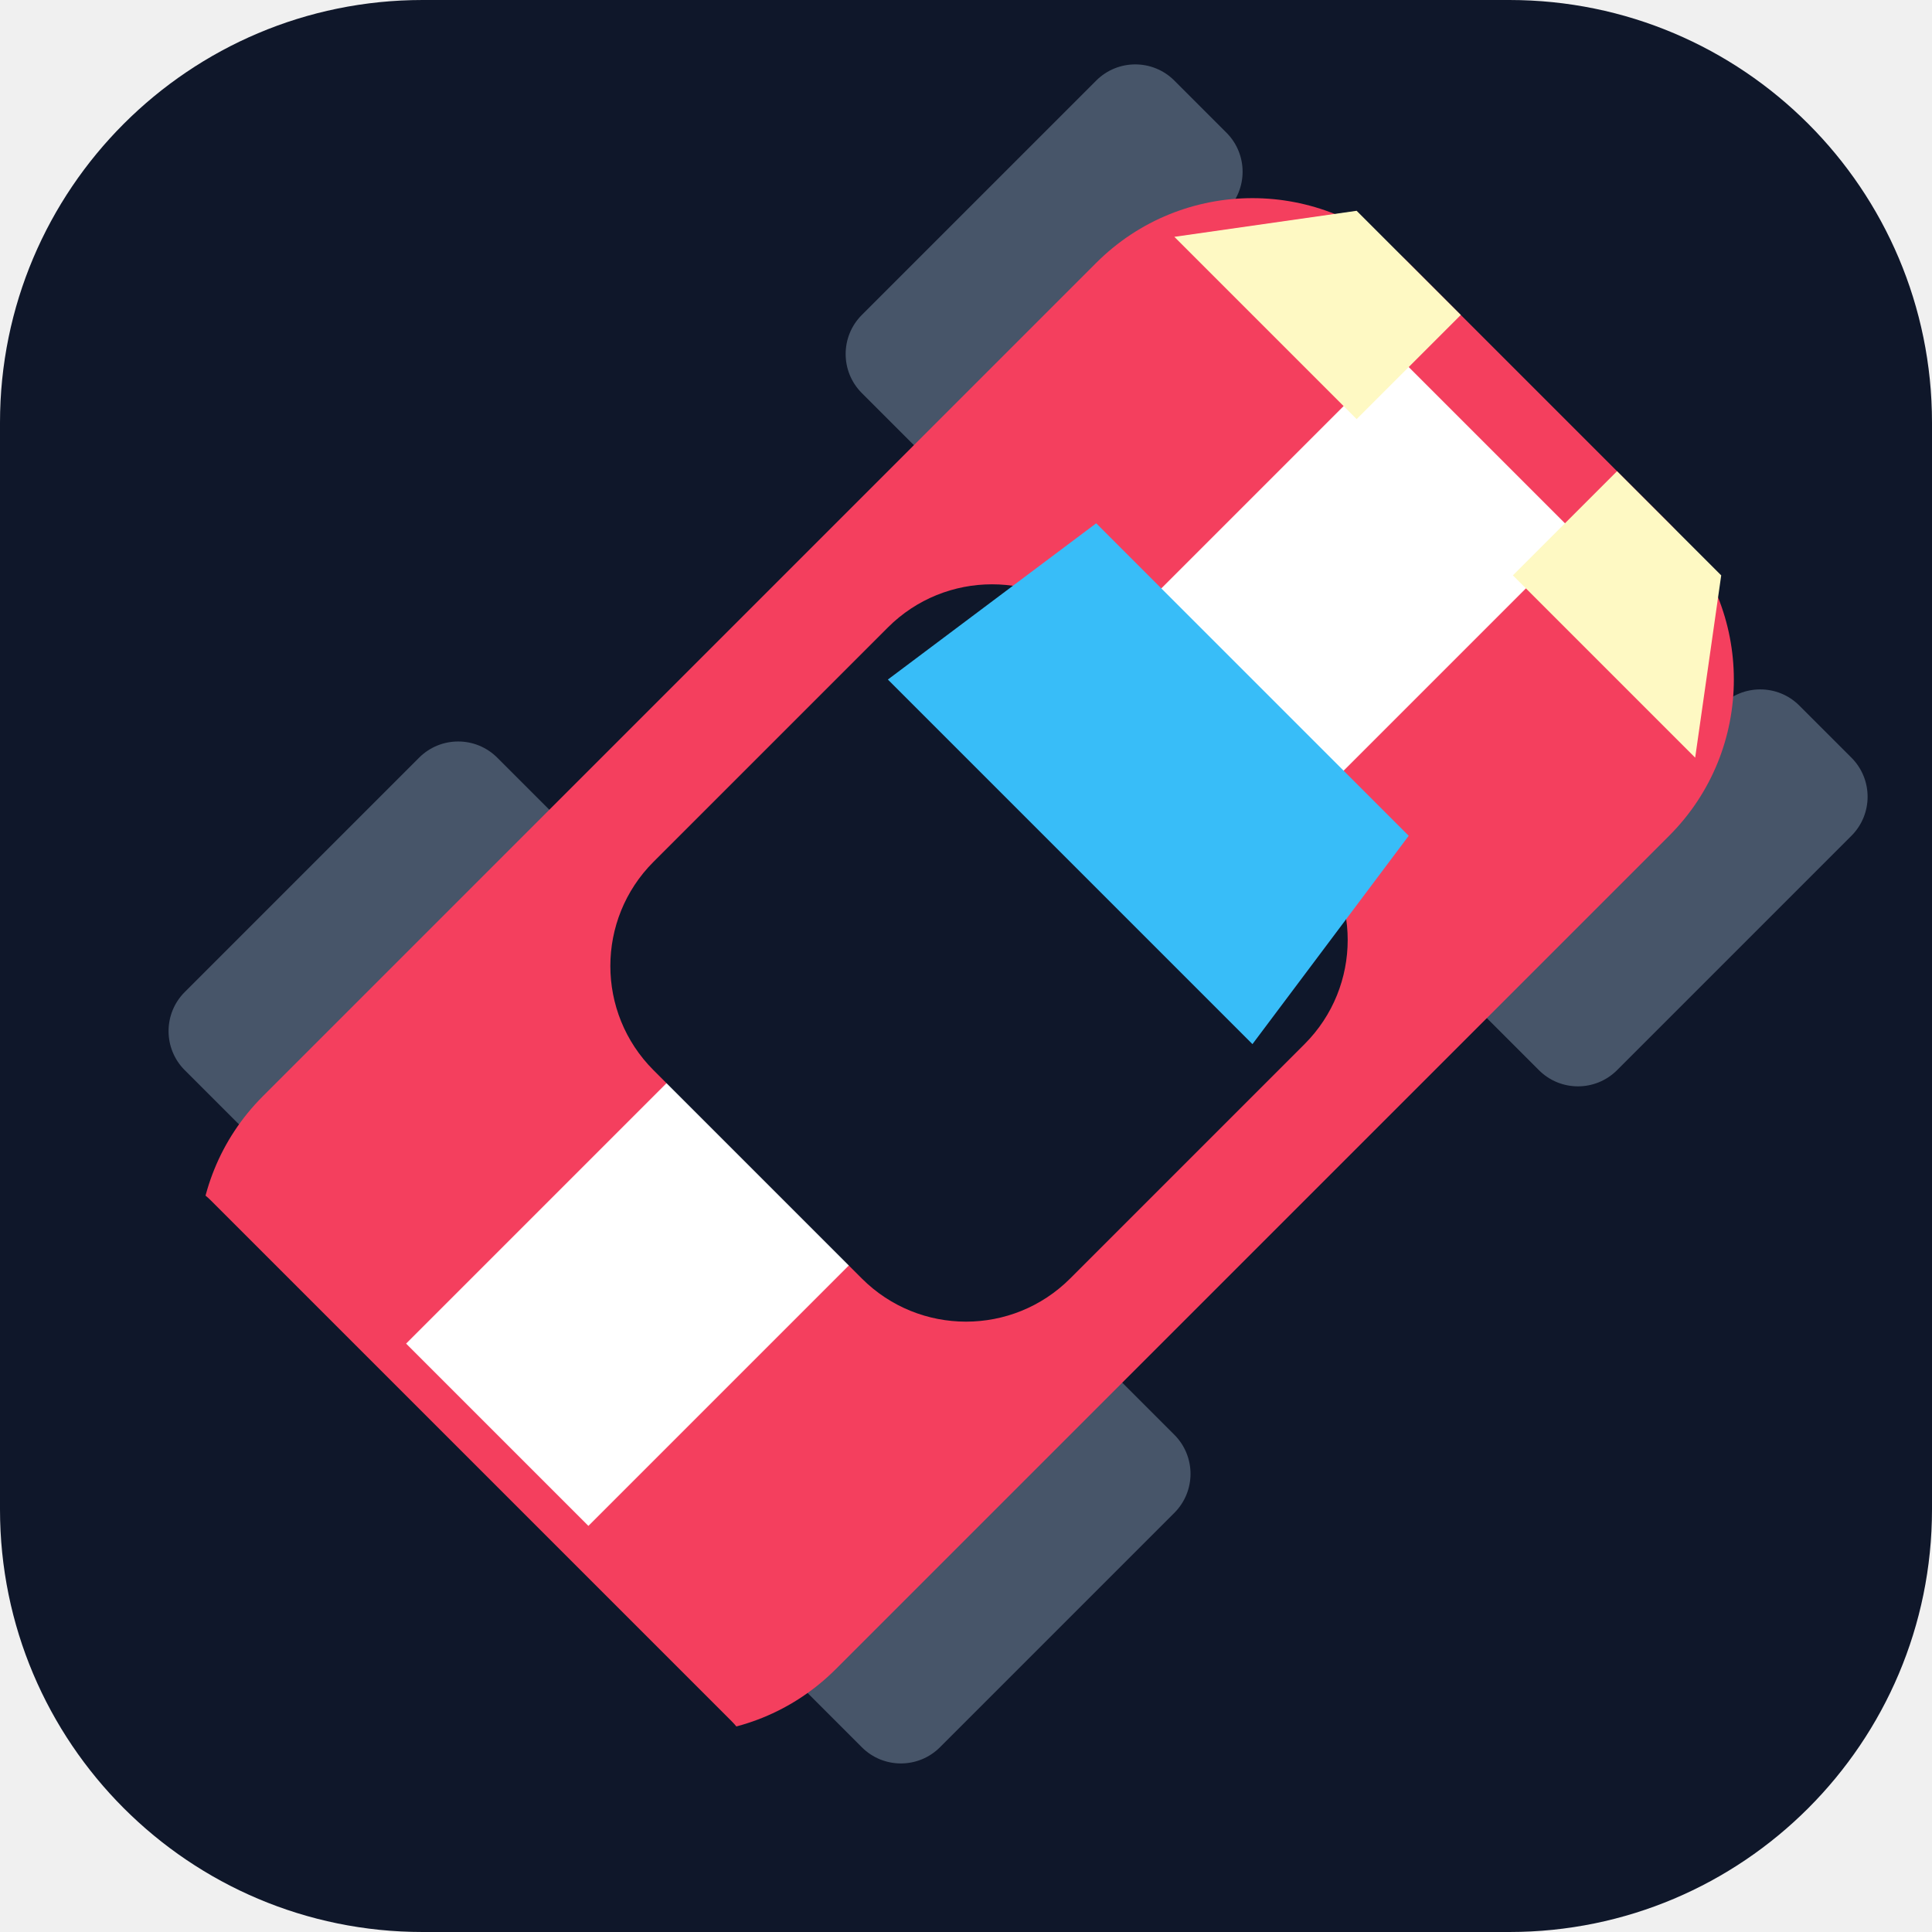
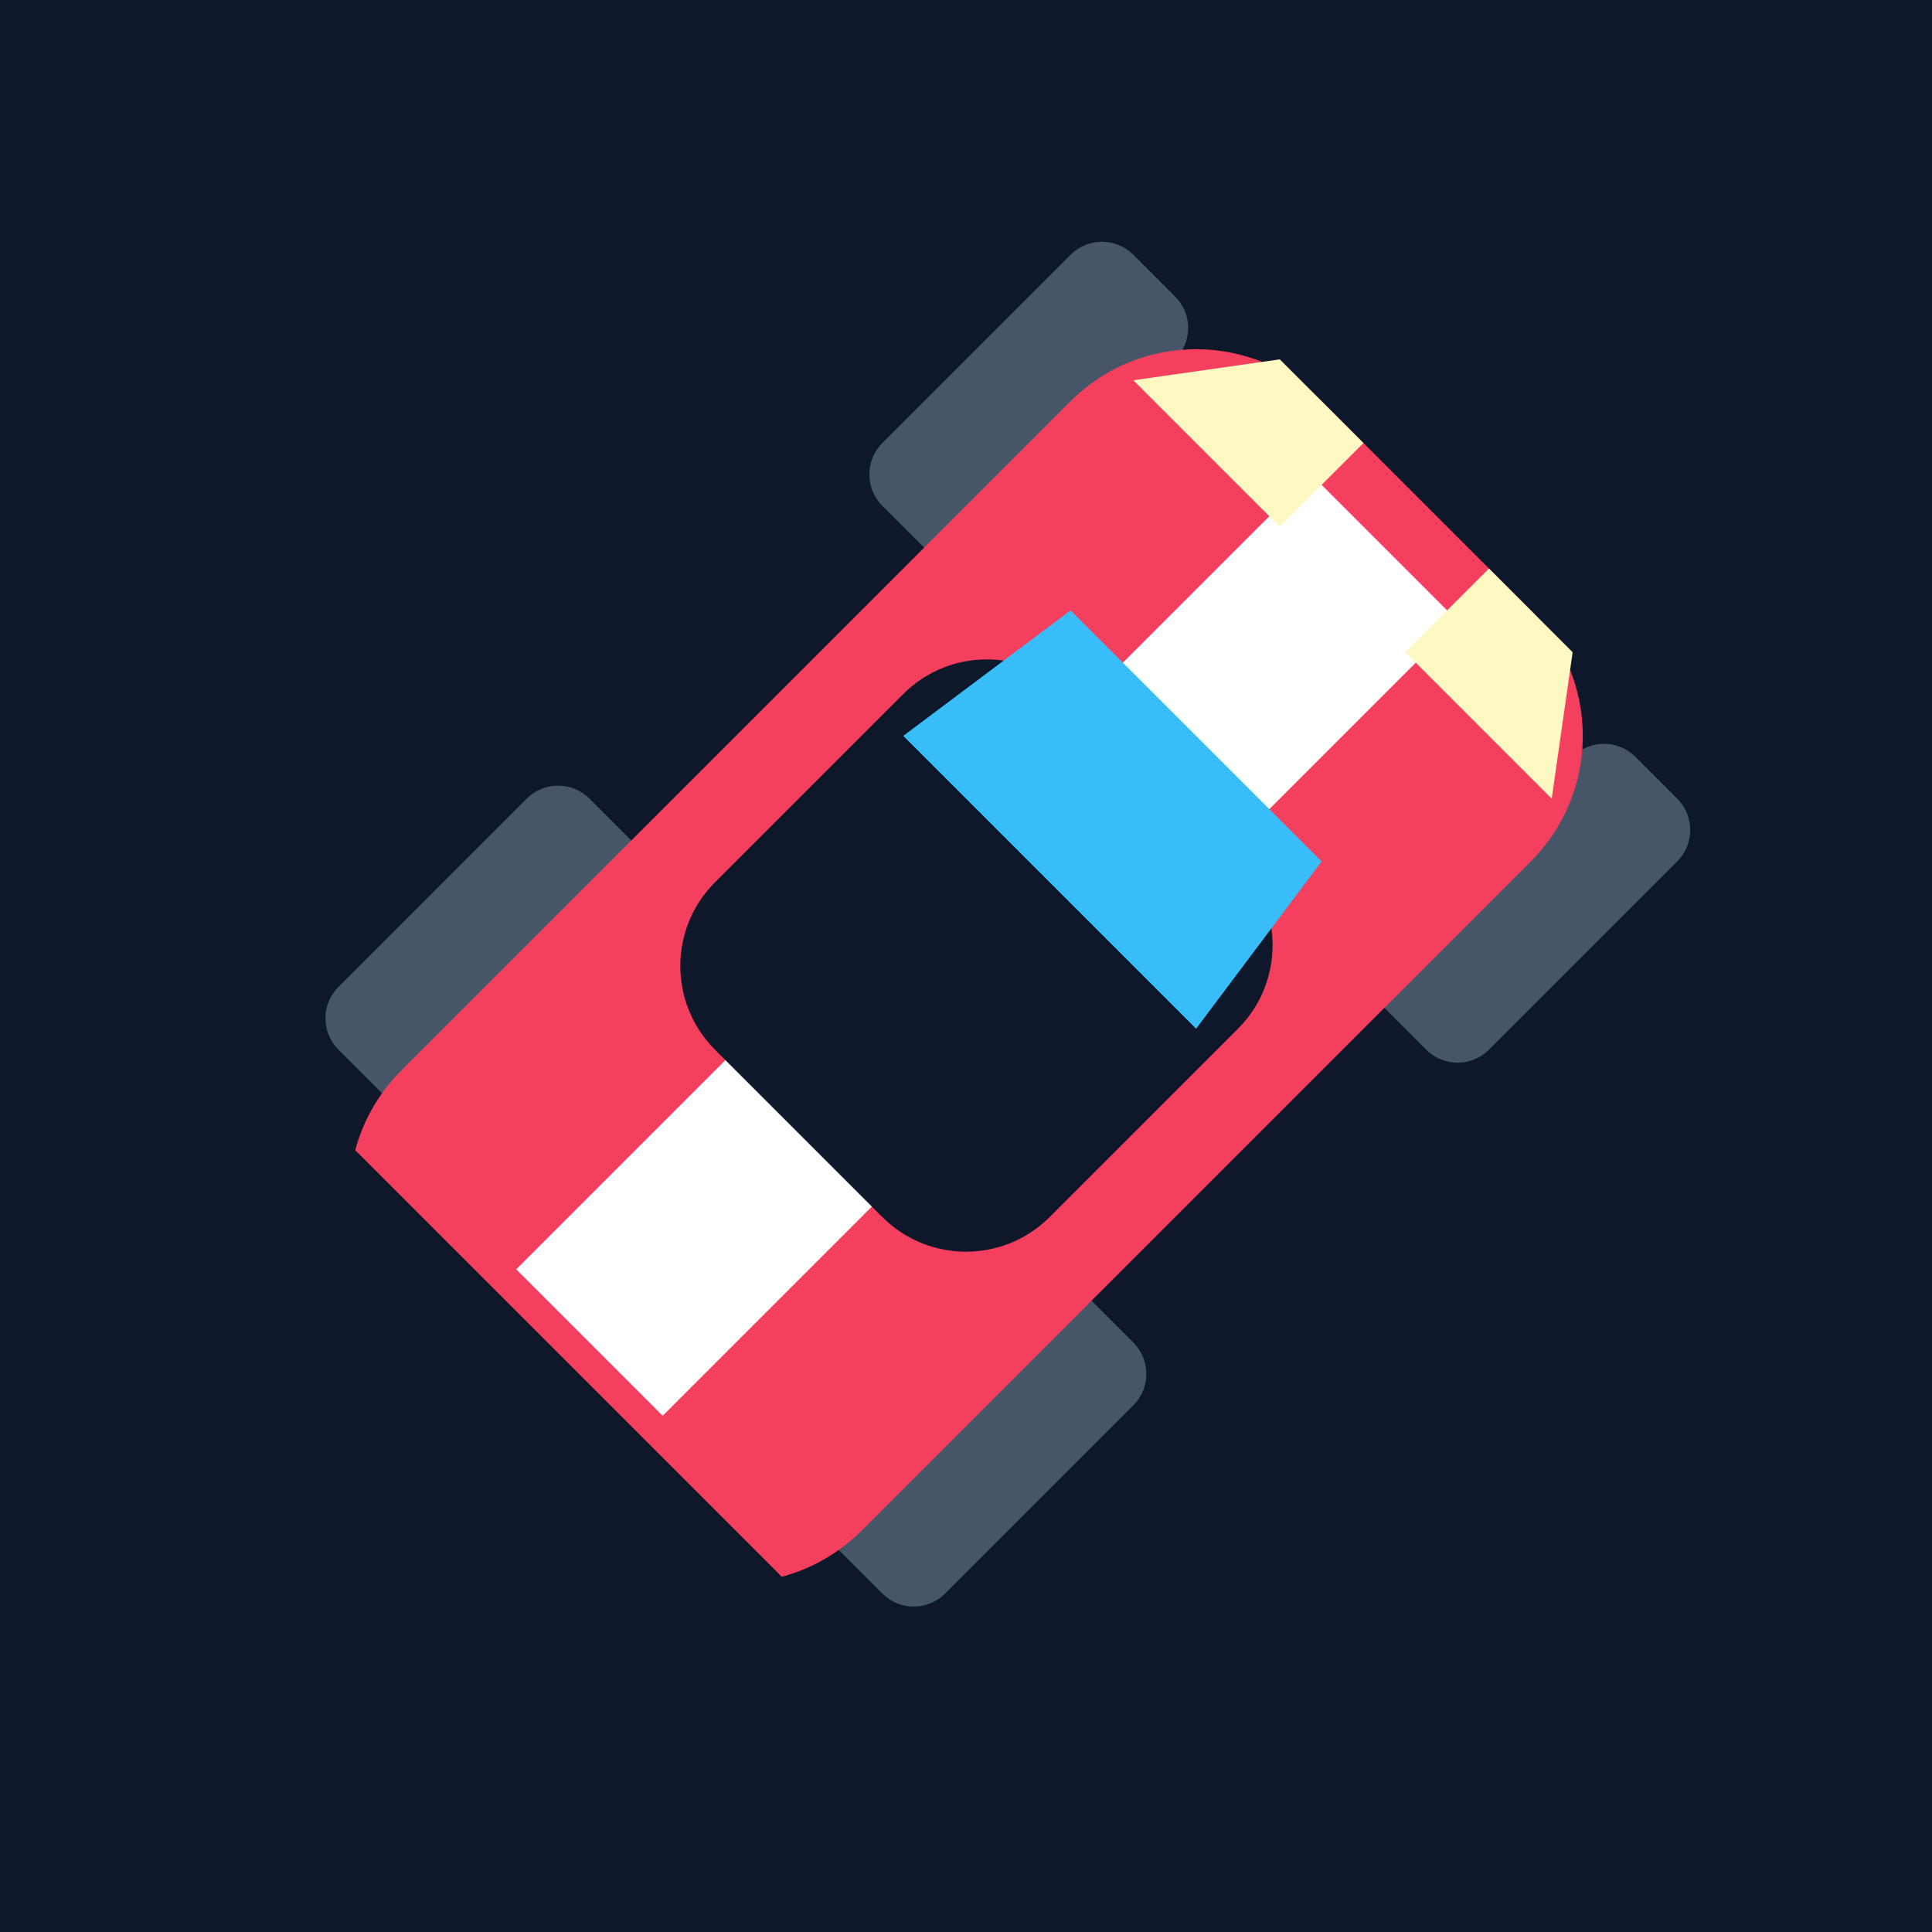
<svg xmlns="http://www.w3.org/2000/svg" viewBox="0 0 64 64">
-   <rect width="64" height="64" rx="14" fill="#0f172a" />
-   <g transform="translate(32 32) rotate(-45) scale(1.22)">
+   <rect width="64" height="64" fill="#0f172a" />
+   <g transform="translate(32 32) rotate(-45) scale(0.98)">
    <g fill="#475569">
      <rect x="9" y="-14.5" width="12" height="5" rx="1.5" />
      <rect x="9" y="9.5" width="12" height="5" rx="1.5" />
      <rect x="-17" y="-14.5" width="12" height="5" rx="1.5" />
      <rect x="-17" y="9.5" width="12" height="5" rx="1.5" />
    </g>
    <rect x="-22" y="-11" width="44" height="22" rx="6" fill="#f43f5e" />
    <rect x="-18" y="-3.5" width="38" height="7" fill="#fff" />
    <rect x="-8" y="-8" width="17" height="16" rx="4" fill="#0f172a" />
    <path d="M4 -7 11 -6 11 6 4 7Z" fill="#38bdf8" />
    <rect x="-25" y="-12" width="6" height="24" rx="2" fill="#0f172a" />
    <path d="M18 -10 22 -7 22 -3 18 -3Z M18 10 22 7 22 3 18 3Z" fill="#fef9c3" />
  </g>
</svg>
